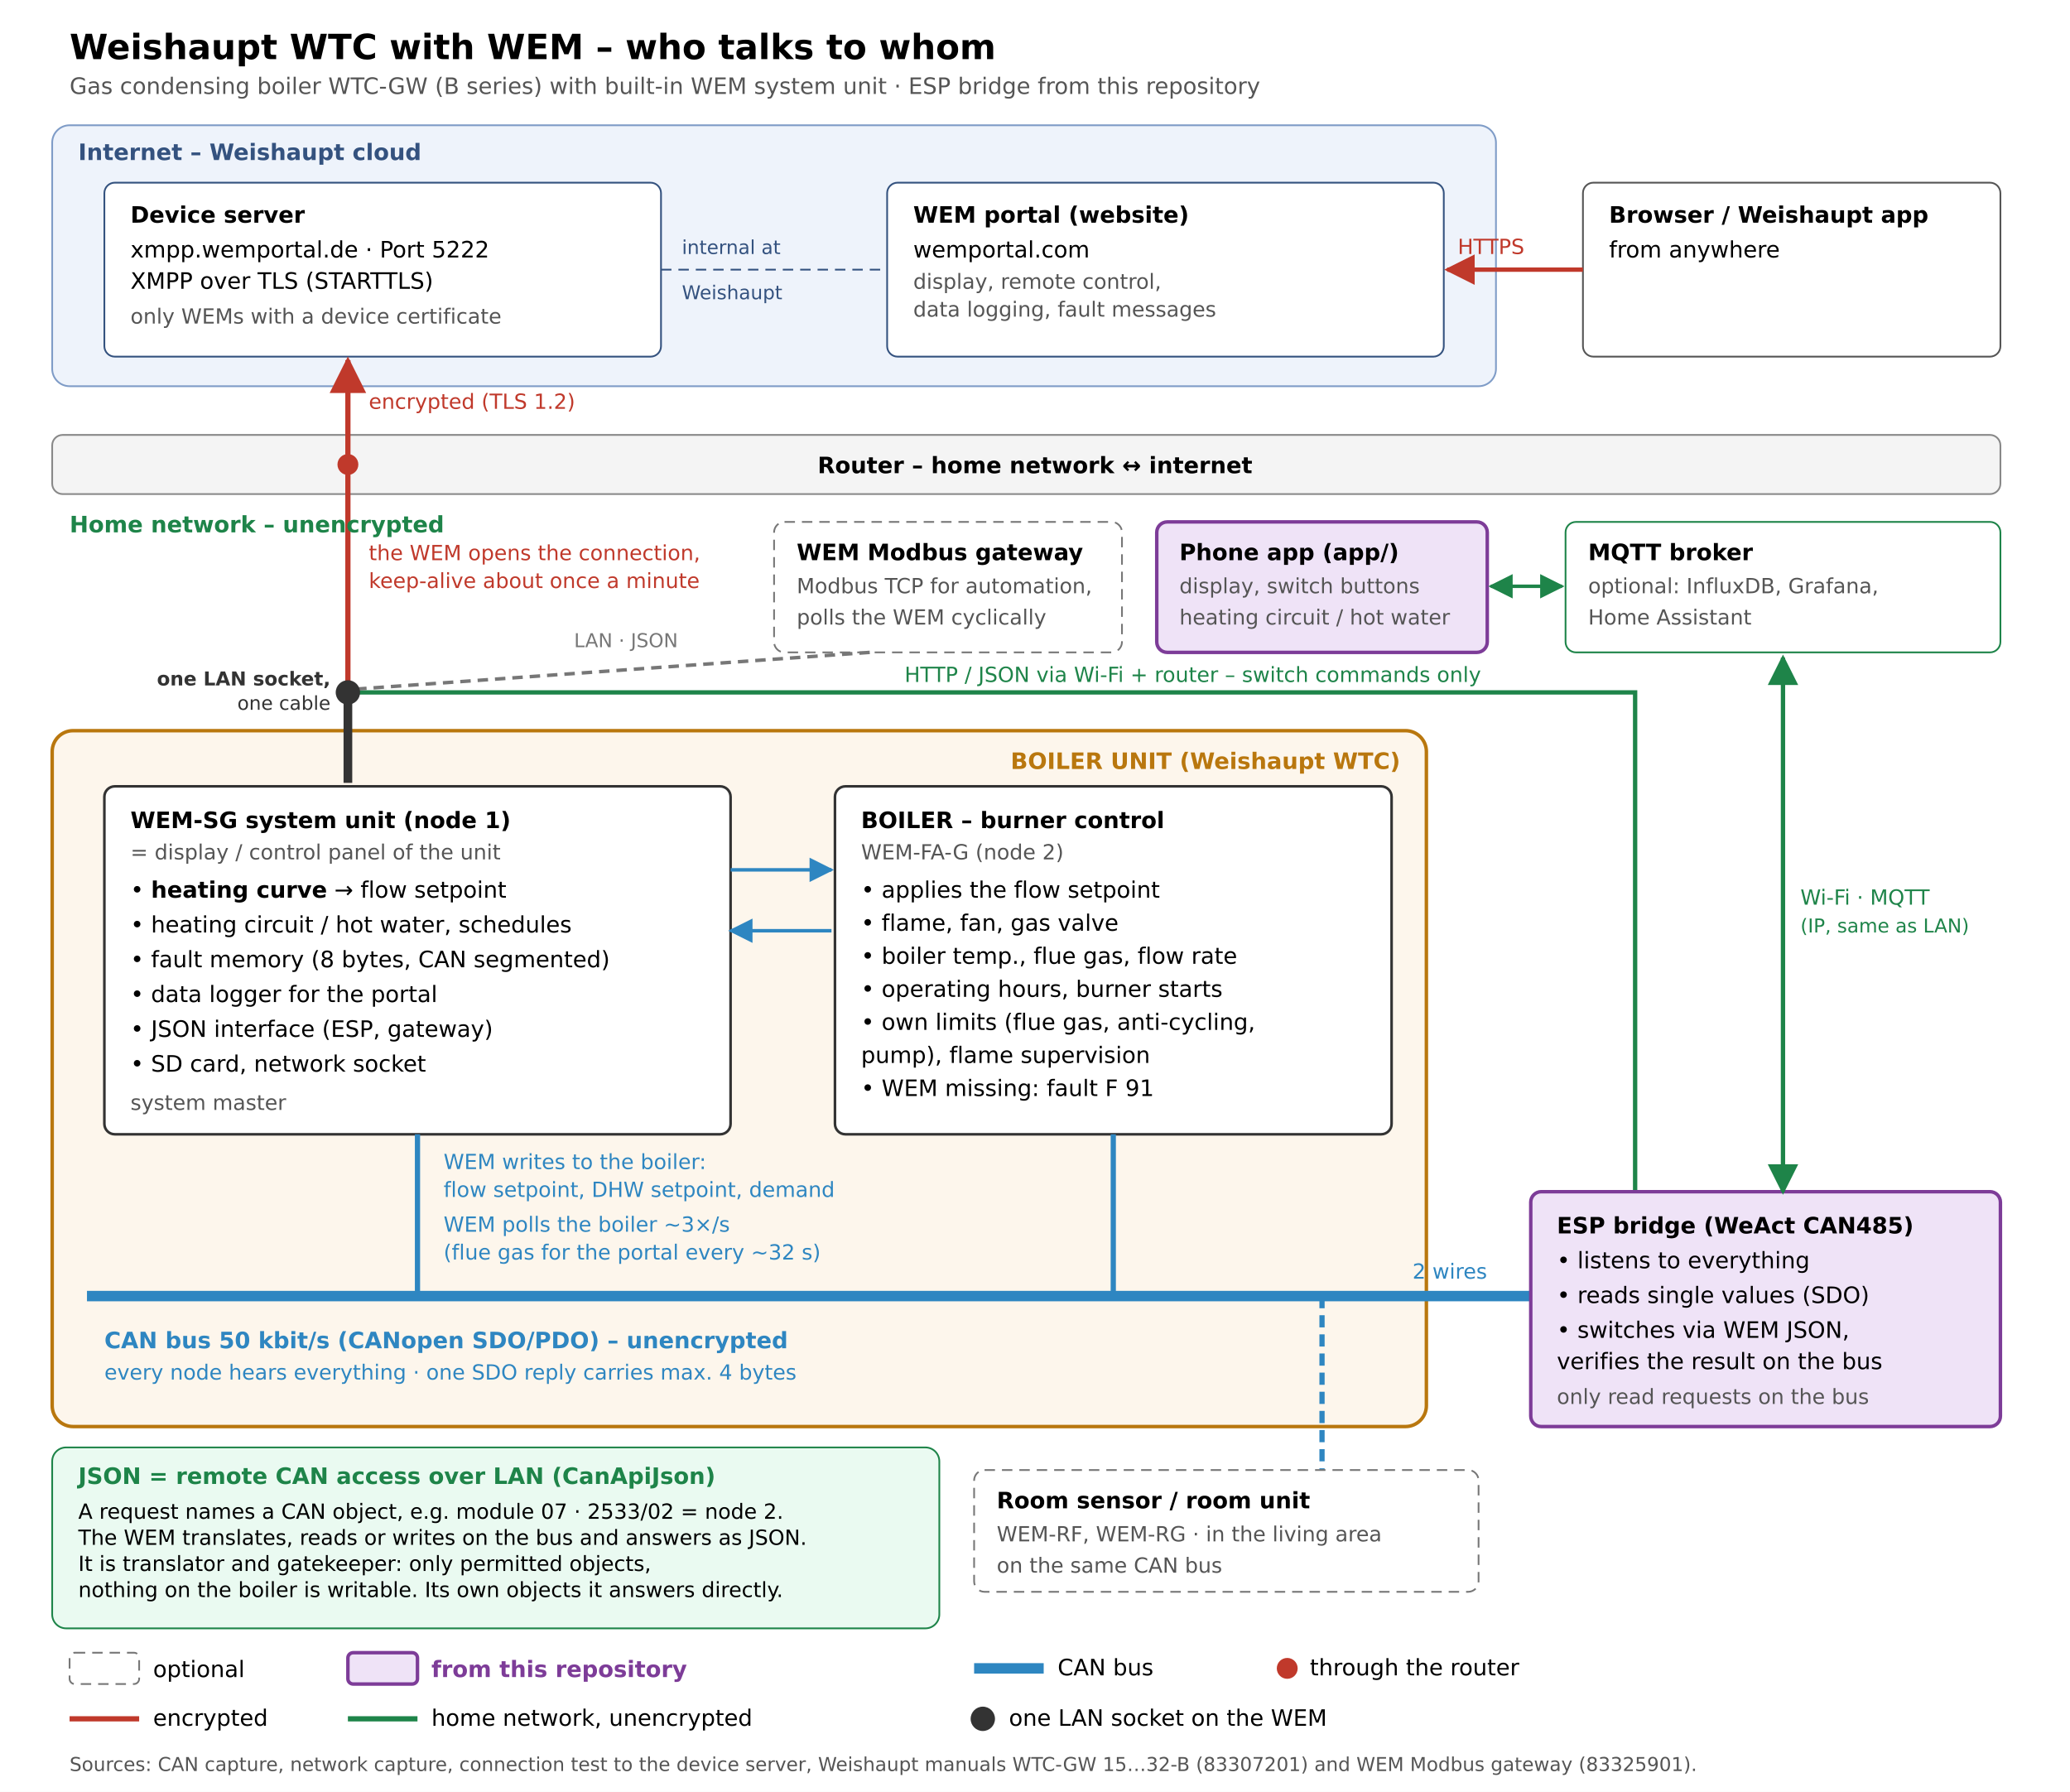
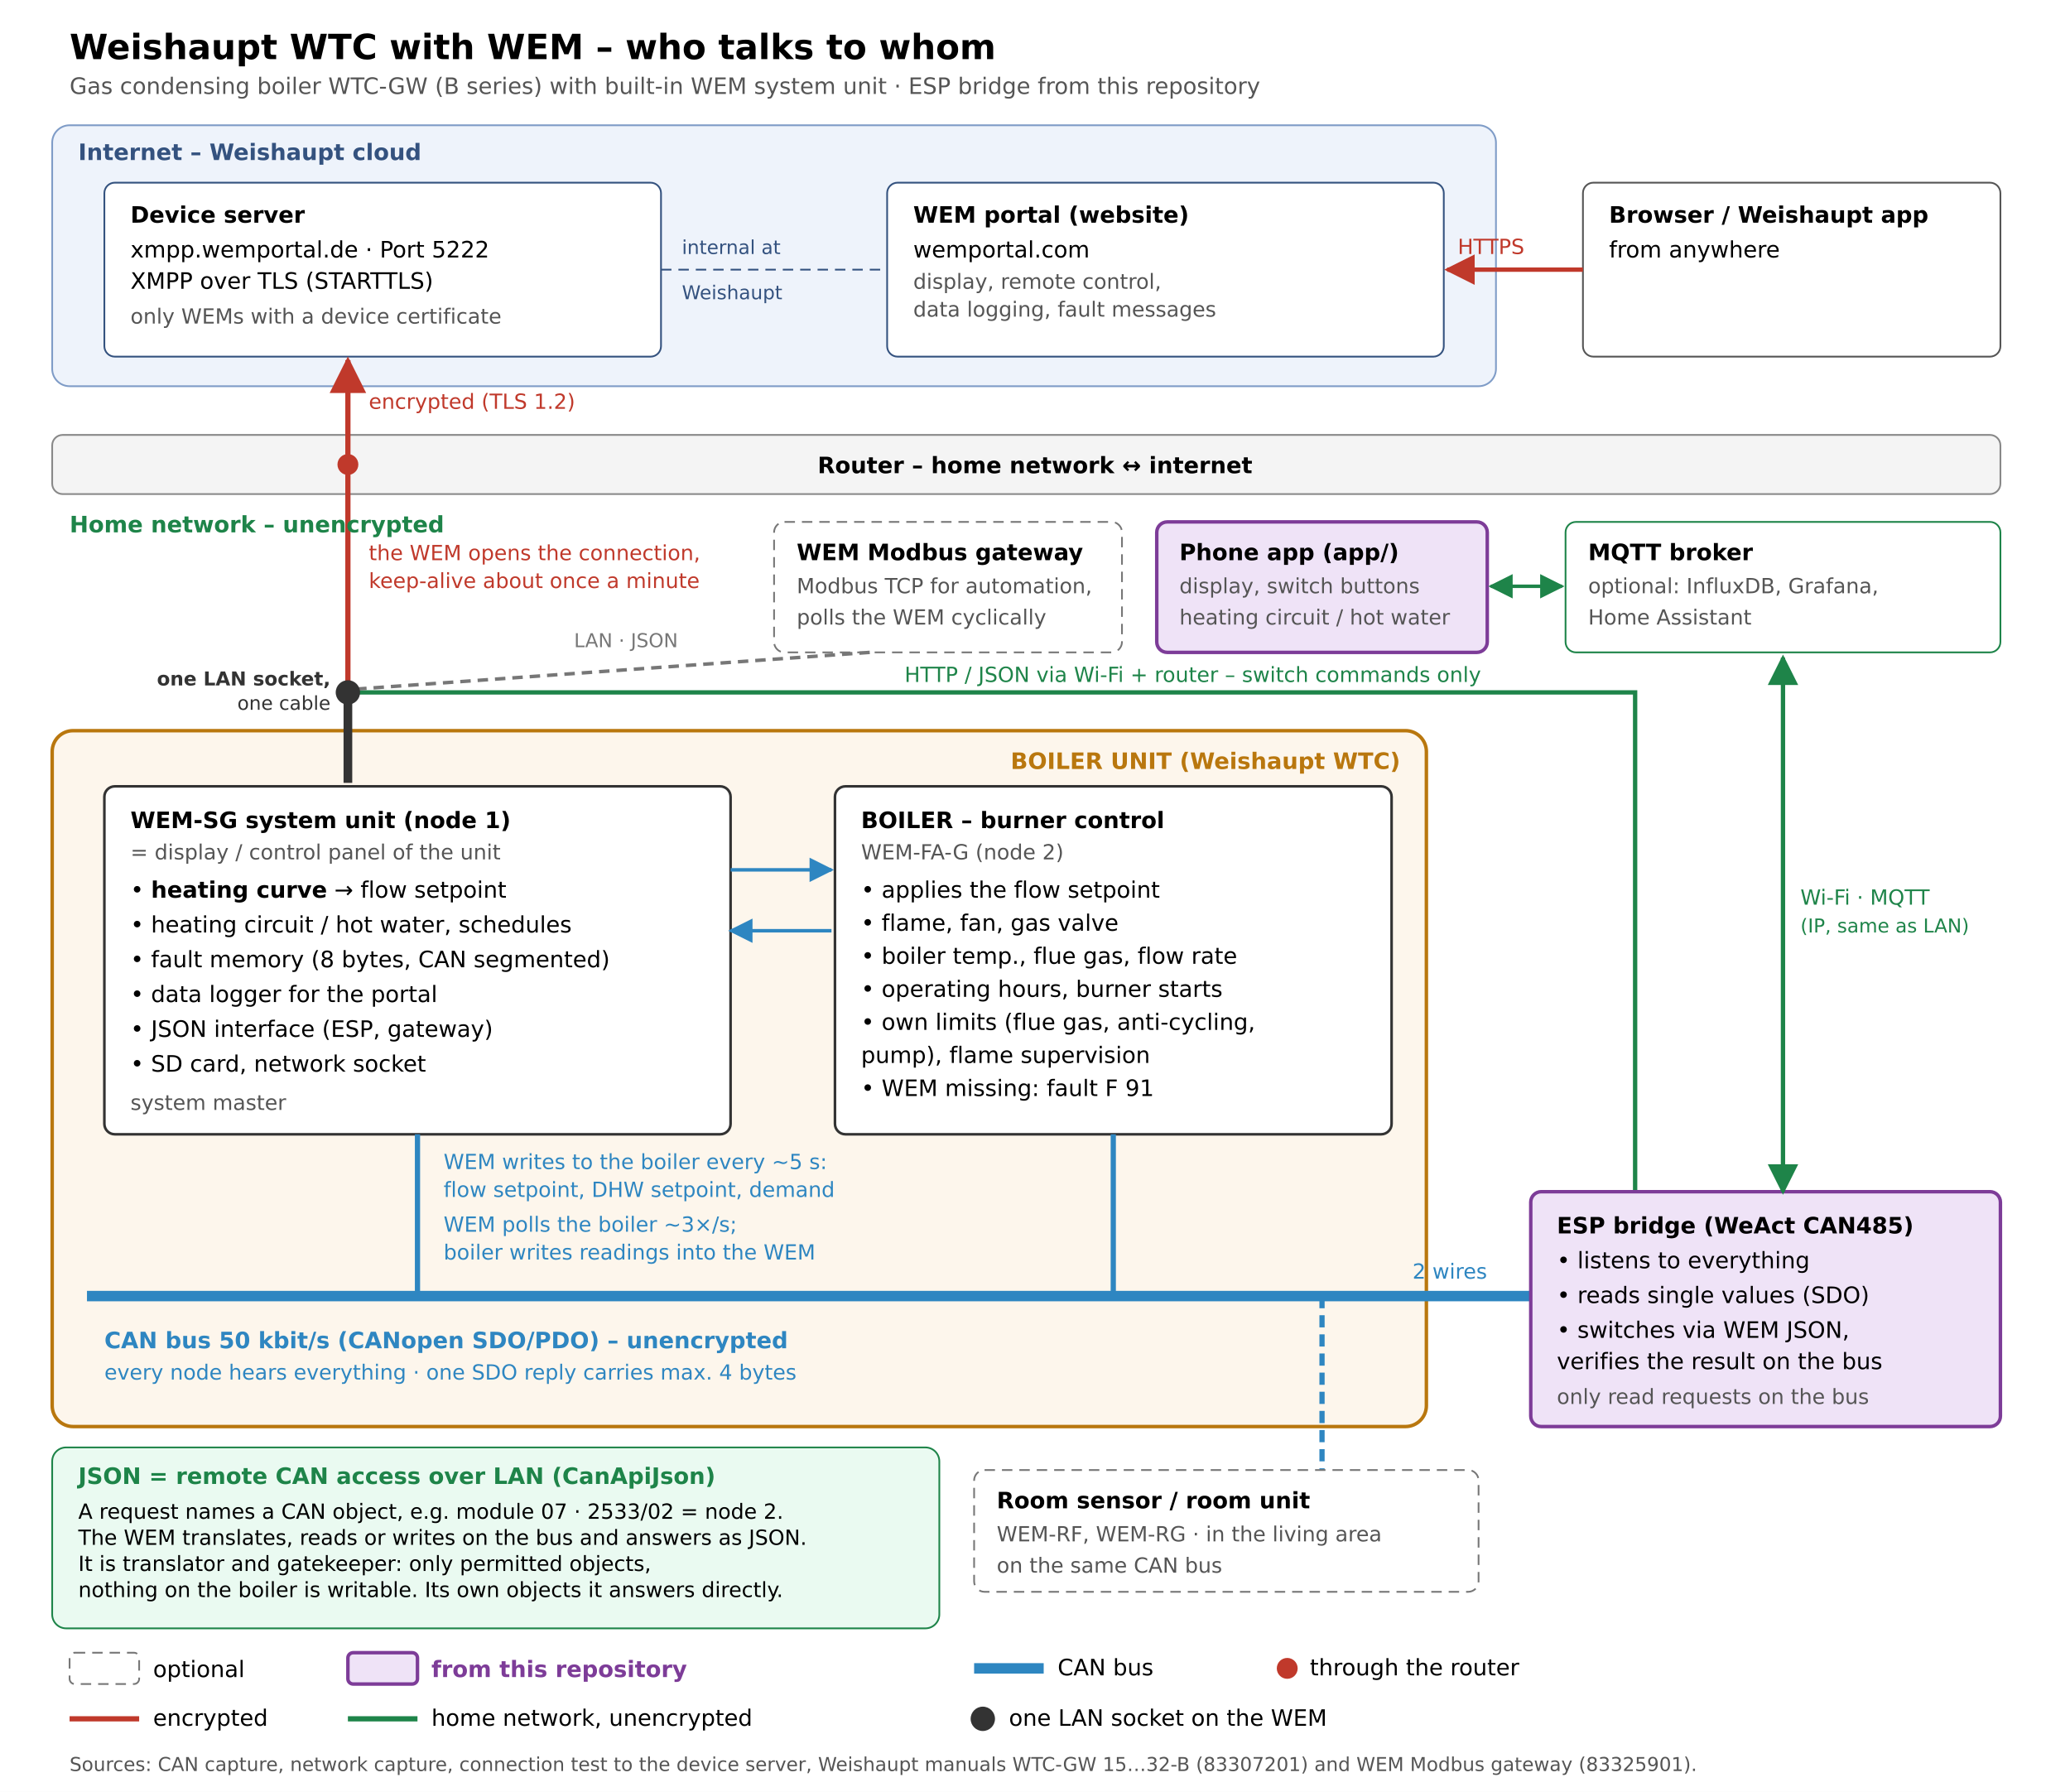
<svg xmlns="http://www.w3.org/2000/svg" width="1190" height="1030" viewBox="0 0 1190 1030" font-family="DejaVu Sans" font-size="13">
  <defs>
    <marker id="pr" viewBox="0 0 10 10" refX="9" refY="5" markerWidth="7" markerHeight="7" orient="auto-start-reverse">
      <path d="M0,0 L10,5 L0,10 z" fill="#c0392b" />
    </marker>
    <marker id="pg" viewBox="0 0 10 10" refX="9" refY="5" markerWidth="7" markerHeight="7" orient="auto-start-reverse">
      <path d="M0,0 L10,5 L0,10 z" fill="#1e8449" />
    </marker>
    <marker id="pb" viewBox="0 0 10 10" refX="9" refY="5" markerWidth="7" markerHeight="7" orient="auto-start-reverse">
      <path d="M0,0 L10,5 L0,10 z" fill="#2e86c1" />
    </marker>
  </defs>
  <rect width="1190" height="1030" fill="#fff" />
  <text x="40" y="34" font-size="20" font-weight="bold">Weishaupt WTC with WEM – who talks to whom</text>
  <text x="40" y="54" fill="#555">Gas condensing boiler WTC-GW (B series) with built-in WEM system unit · ESP bridge from this repository</text>
  <rect x="30" y="72" width="830" height="150" rx="10" fill="#eef3fb" stroke="#7f9cc7" />
  <text x="45" y="92" font-weight="bold" fill="#34527f">Internet – Weishaupt cloud</text>
  <rect x="60" y="105" width="320" height="100" rx="6" fill="#fff" stroke="#34527f" />
  <text x="75" y="128" font-weight="bold">Device server</text>
  <text x="75" y="148">xmpp.wemportal.de · Port 5222</text>
  <text x="75" y="166">XMPP over TLS (STARTTLS)</text>
  <text x="75" y="186" fill="#555" font-size="12">only WEMs with a device certificate</text>
  <rect x="510" y="105" width="320" height="100" rx="6" fill="#fff" stroke="#34527f" />
  <text x="525" y="128" font-weight="bold">WEM portal (website)</text>
  <text x="525" y="148">wemportal.com</text>
  <text x="525" y="166" fill="#555" font-size="12">display, remote control,</text>
  <text x="525" y="182" fill="#555" font-size="12">data logging, fault messages</text>
  <line x1="380" y1="155" x2="510" y2="155" stroke="#34527f" stroke-dasharray="6,4" />
  <text x="392" y="146" font-size="11" fill="#34527f">internal at</text>
  <text x="392" y="172" font-size="11" fill="#34527f">Weishaupt</text>
  <rect x="910" y="105" width="240" height="100" rx="6" fill="#fff" stroke="#555" />
  <text x="925" y="128" font-weight="bold">Browser / Weishaupt app</text>
  <text x="925" y="148">from anywhere</text>
  <line x1="910" y1="155" x2="832" y2="155" stroke="#c0392b" stroke-width="2.5" marker-end="url(#pr)" />
  <text x="838" y="146" fill="#c0392b" font-size="12">HTTPS</text>
  <rect x="30" y="250" width="1120" height="34" rx="6" fill="#f4f4f4" stroke="#888" />
  <text x="595" y="272" font-weight="bold" text-anchor="middle">Router – home network ↔ internet</text>
  <line x1="200" y1="398" x2="200" y2="207" stroke="#c0392b" stroke-width="3" marker-end="url(#pr)" />
  <circle cx="200" cy="267" r="6" fill="#c0392b" />
  <text x="212" y="235" fill="#c0392b" font-size="12">encrypted (TLS 1.2)</text>
  <text x="212" y="322" fill="#c0392b" font-size="12">the WEM opens the connection,</text>
  <text x="212" y="338" fill="#c0392b" font-size="12">keep-alive about once a minute</text>
  <text x="40" y="306" font-weight="bold" fill="#1e8449">Home network – unencrypted</text>
  <rect x="445" y="300" width="200" height="75" rx="6" fill="#fff" stroke="#777" stroke-dasharray="6,4" />
  <text x="458" y="322" font-weight="bold">WEM Modbus gateway</text>
  <text x="458" y="341" font-size="12" fill="#555">Modbus TCP for automation,</text>
  <text x="458" y="359" font-size="12" fill="#555">polls the WEM cyclically</text>
  <rect x="665" y="300" width="190" height="75" rx="6" fill="#efe3f7" stroke="#7d3c98" stroke-width="2" />
  <text x="678" y="322" font-weight="bold">Phone app (app/)</text>
  <text x="678" y="341" font-size="12" fill="#555">display, switch buttons</text>
  <text x="678" y="359" font-size="12" fill="#555">heating circuit / hot water</text>
  <rect x="900" y="300" width="250" height="75" rx="6" fill="#fff" stroke="#1e8449" />
  <text x="913" y="322" font-weight="bold">MQTT broker</text>
  <text x="913" y="341" font-size="12" fill="#555">optional: InfluxDB, Grafana,</text>
  <text x="913" y="359" font-size="12" fill="#555">Home Assistant</text>
  <line x1="857" y1="337" x2="898" y2="337" stroke="#1e8449" stroke-width="2" marker-start="url(#pg)" marker-end="url(#pg)" />
  <rect x="30" y="420" width="790" height="400" rx="12" fill="#fdf6ec" stroke="#b9770e" stroke-width="2" />
  <text x="805" y="442" font-weight="bold" fill="#b9770e" text-anchor="end">BOILER UNIT (Weishaupt WTC)</text>
  <rect x="60" y="452" width="360" height="200" rx="6" fill="#fff" stroke="#333" stroke-width="1.5" />
  <text x="75" y="476" font-weight="bold">WEM-SG system unit (node 1)</text>
  <text x="75" y="494" font-size="12" fill="#555">= display / control panel of the unit</text>
  <text x="75" y="516">• <tspan font-weight="bold">heating curve</tspan> → flow setpoint</text>
  <text x="75" y="536">• heating circuit / hot water, schedules</text>
  <text x="75" y="556">• fault memory (8 bytes, CAN segmented)</text>
  <text x="75" y="576">• data logger for the portal</text>
  <text x="75" y="596">• JSON interface (ESP, gateway)</text>
  <text x="75" y="616">• SD card, network socket</text>
  <text x="75" y="638" font-size="12" fill="#555">system master</text>
  <rect x="480" y="452" width="320" height="200" rx="6" fill="#fff" stroke="#333" stroke-width="1.5" />
  <text x="495" y="476" font-weight="bold">BOILER – burner control</text>
  <text x="495" y="494" font-size="12" fill="#555">WEM-FA-G (node 2)</text>
  <text x="495" y="516">• applies the flow setpoint</text>
  <text x="495" y="535">• flame, fan, gas valve</text>
  <text x="495" y="554">• boiler temp., flue gas, flow rate</text>
  <text x="495" y="573">• operating hours, burner starts</text>
  <text x="495" y="592">• own limits (flue gas, anti-cycling,</text>
  <text x="495" y="611">  pump), flame supervision</text>
  <text x="495" y="630">• WEM missing: fault F 91</text>
  <line x1="420" y1="500" x2="478" y2="500" stroke="#2e86c1" stroke-width="2" marker-end="url(#pb)" />
  <line x1="478" y1="535" x2="420" y2="535" stroke="#2e86c1" stroke-width="2" marker-end="url(#pb)" />
  <polyline points="940,685 940,398 204,398" fill="none" stroke="#1e8449" stroke-width="2.5" />
  <line x1="500" y1="375" x2="206" y2="396" stroke="#777" stroke-width="2" stroke-dasharray="6,4" />
  <text x="330" y="372" fill="#777" font-size="11">LAN · JSON</text>
  <line x1="200" y1="398" x2="200" y2="450" stroke="#333" stroke-width="5" />
  <circle cx="200" cy="398" r="7" fill="#333" />
  <text x="190" y="394" font-size="11" font-weight="bold" fill="#333" text-anchor="end">one LAN socket,</text>
  <text x="190" y="408" font-size="11" fill="#333" text-anchor="end">one cable</text>
  <text x="520" y="392" fill="#1e8449" font-size="12">HTTP / JSON via Wi-Fi + router – switch commands only</text>
  <line x1="50" y1="745" x2="880" y2="745" stroke="#2e86c1" stroke-width="6" />
  <line x1="240" y1="652" x2="240" y2="745" stroke="#2e86c1" stroke-width="3" />
  <line x1="640" y1="652" x2="640" y2="745" stroke="#2e86c1" stroke-width="3" />
-   <text x="255" y="672" font-size="12" fill="#2e86c1">WEM writes to the boiler:</text>
+   <text x="255" y="672" font-size="12" fill="#2e86c1">WEM writes to the boiler every ~5 s:</text>
  <text x="255" y="688" font-size="12" fill="#2e86c1">flow setpoint, DHW setpoint, demand</text>
-   <text x="255" y="708" font-size="12" fill="#2e86c1">WEM polls the boiler ~3×/s</text>
-   <text x="255" y="724" font-size="12" fill="#2e86c1">(flue gas for the portal every ~32 s)</text>
+   <text x="255" y="708" font-size="12" fill="#2e86c1">WEM polls the boiler ~3×/s;</text>
+   <text x="255" y="724" font-size="12" fill="#2e86c1">boiler writes readings into the WEM</text>
  <text x="60" y="775" font-weight="bold" fill="#2e86c1">CAN bus 50 kbit/s (CANopen SDO/PDO) – unencrypted</text>
  <text x="60" y="793" font-size="12" fill="#2e86c1">every node hears everything · one SDO reply carries max. 4 bytes</text>
  <text x="812" y="735" font-size="12" fill="#2e86c1">2 wires</text>
  <line x1="760" y1="745" x2="760" y2="845" stroke="#2e86c1" stroke-width="3" stroke-dasharray="7,4" />
  <rect x="560" y="845" width="290" height="70" rx="6" fill="#fff" stroke="#777" stroke-dasharray="6,4" />
  <text x="573" y="867" font-weight="bold">Room sensor / room unit</text>
  <text x="573" y="886" font-size="12" fill="#555">WEM-RF, WEM-RG · in the living area</text>
  <text x="573" y="904" font-size="12" fill="#555">on the same CAN bus</text>
  <rect x="880" y="685" width="270" height="135" rx="6" fill="#efe3f7" stroke="#7d3c98" stroke-width="2" />
  <text x="895" y="709" font-weight="bold">ESP bridge (WeAct CAN485)</text>
  <text x="895" y="729">• listens to everything</text>
  <text x="895" y="749">• reads single values (SDO)</text>
  <text x="895" y="769">• switches via WEM JSON,</text>
  <text x="895" y="787">  verifies the result on the bus</text>
  <text x="895" y="807" font-size="12" fill="#555">only read requests on the bus</text>
  <line x1="1025" y1="685" x2="1025" y2="378" stroke="#1e8449" stroke-width="2.5" marker-start="url(#pg)" marker-end="url(#pg)" />
  <text x="1035" y="520" fill="#1e8449" font-size="12">Wi-Fi · MQTT</text>
  <text x="1035" y="536" fill="#1e8449" font-size="11">(IP, same as LAN)</text>
  <rect x="30" y="832" width="510" height="104" rx="8" fill="#eafaf1" stroke="#1e8449" />
  <text x="45" y="853" font-weight="bold" fill="#1e8449">JSON = remote CAN access over LAN (CanApiJson)</text>
  <text x="45" y="873" font-size="12">A request names a CAN object, e.g. module 07 · 2533/02 = node 2.</text>
  <text x="45" y="888" font-size="12">The WEM translates, reads or writes on the bus and answers as JSON.</text>
  <text x="45" y="903" font-size="12">It is translator and gatekeeper: only permitted objects,</text>
  <text x="45" y="918" font-size="12">nothing on the boiler is writable. Its own objects it answers directly.</text>
  <rect x="40" y="950" width="40" height="18" rx="3" fill="none" stroke="#777" stroke-dasharray="6,4" />
  <text x="88" y="964">optional</text>
  <rect x="200" y="950" width="40" height="18" rx="3" fill="#efe3f7" stroke="#7d3c98" stroke-width="2" />
  <text x="248" y="964" font-weight="bold" fill="#7d3c98">from this repository</text>
  <line x1="560" y1="959" x2="600" y2="959" stroke="#2e86c1" stroke-width="6" />
  <text x="608" y="963">CAN bus</text>
  <circle cx="740" cy="959" r="6" fill="#c0392b" />
  <text x="753" y="963">through the router</text>
  <line x1="40" y1="988" x2="80" y2="988" stroke="#c0392b" stroke-width="3" />
  <text x="88" y="992">encrypted</text>
  <line x1="200" y1="988" x2="240" y2="988" stroke="#1e8449" stroke-width="3" />
  <text x="248" y="992">home network, unencrypted</text>
  <circle cx="565" cy="988" r="7" fill="#333" />
  <text x="580" y="992">one LAN socket on the WEM</text>
  <text x="40" y="1018" font-size="11" fill="#555">Sources: CAN capture, network capture, connection test to the device server, Weishaupt manuals WTC-GW 15…32-B (83307201) and WEM Modbus gateway (83325901).</text>
</svg>
